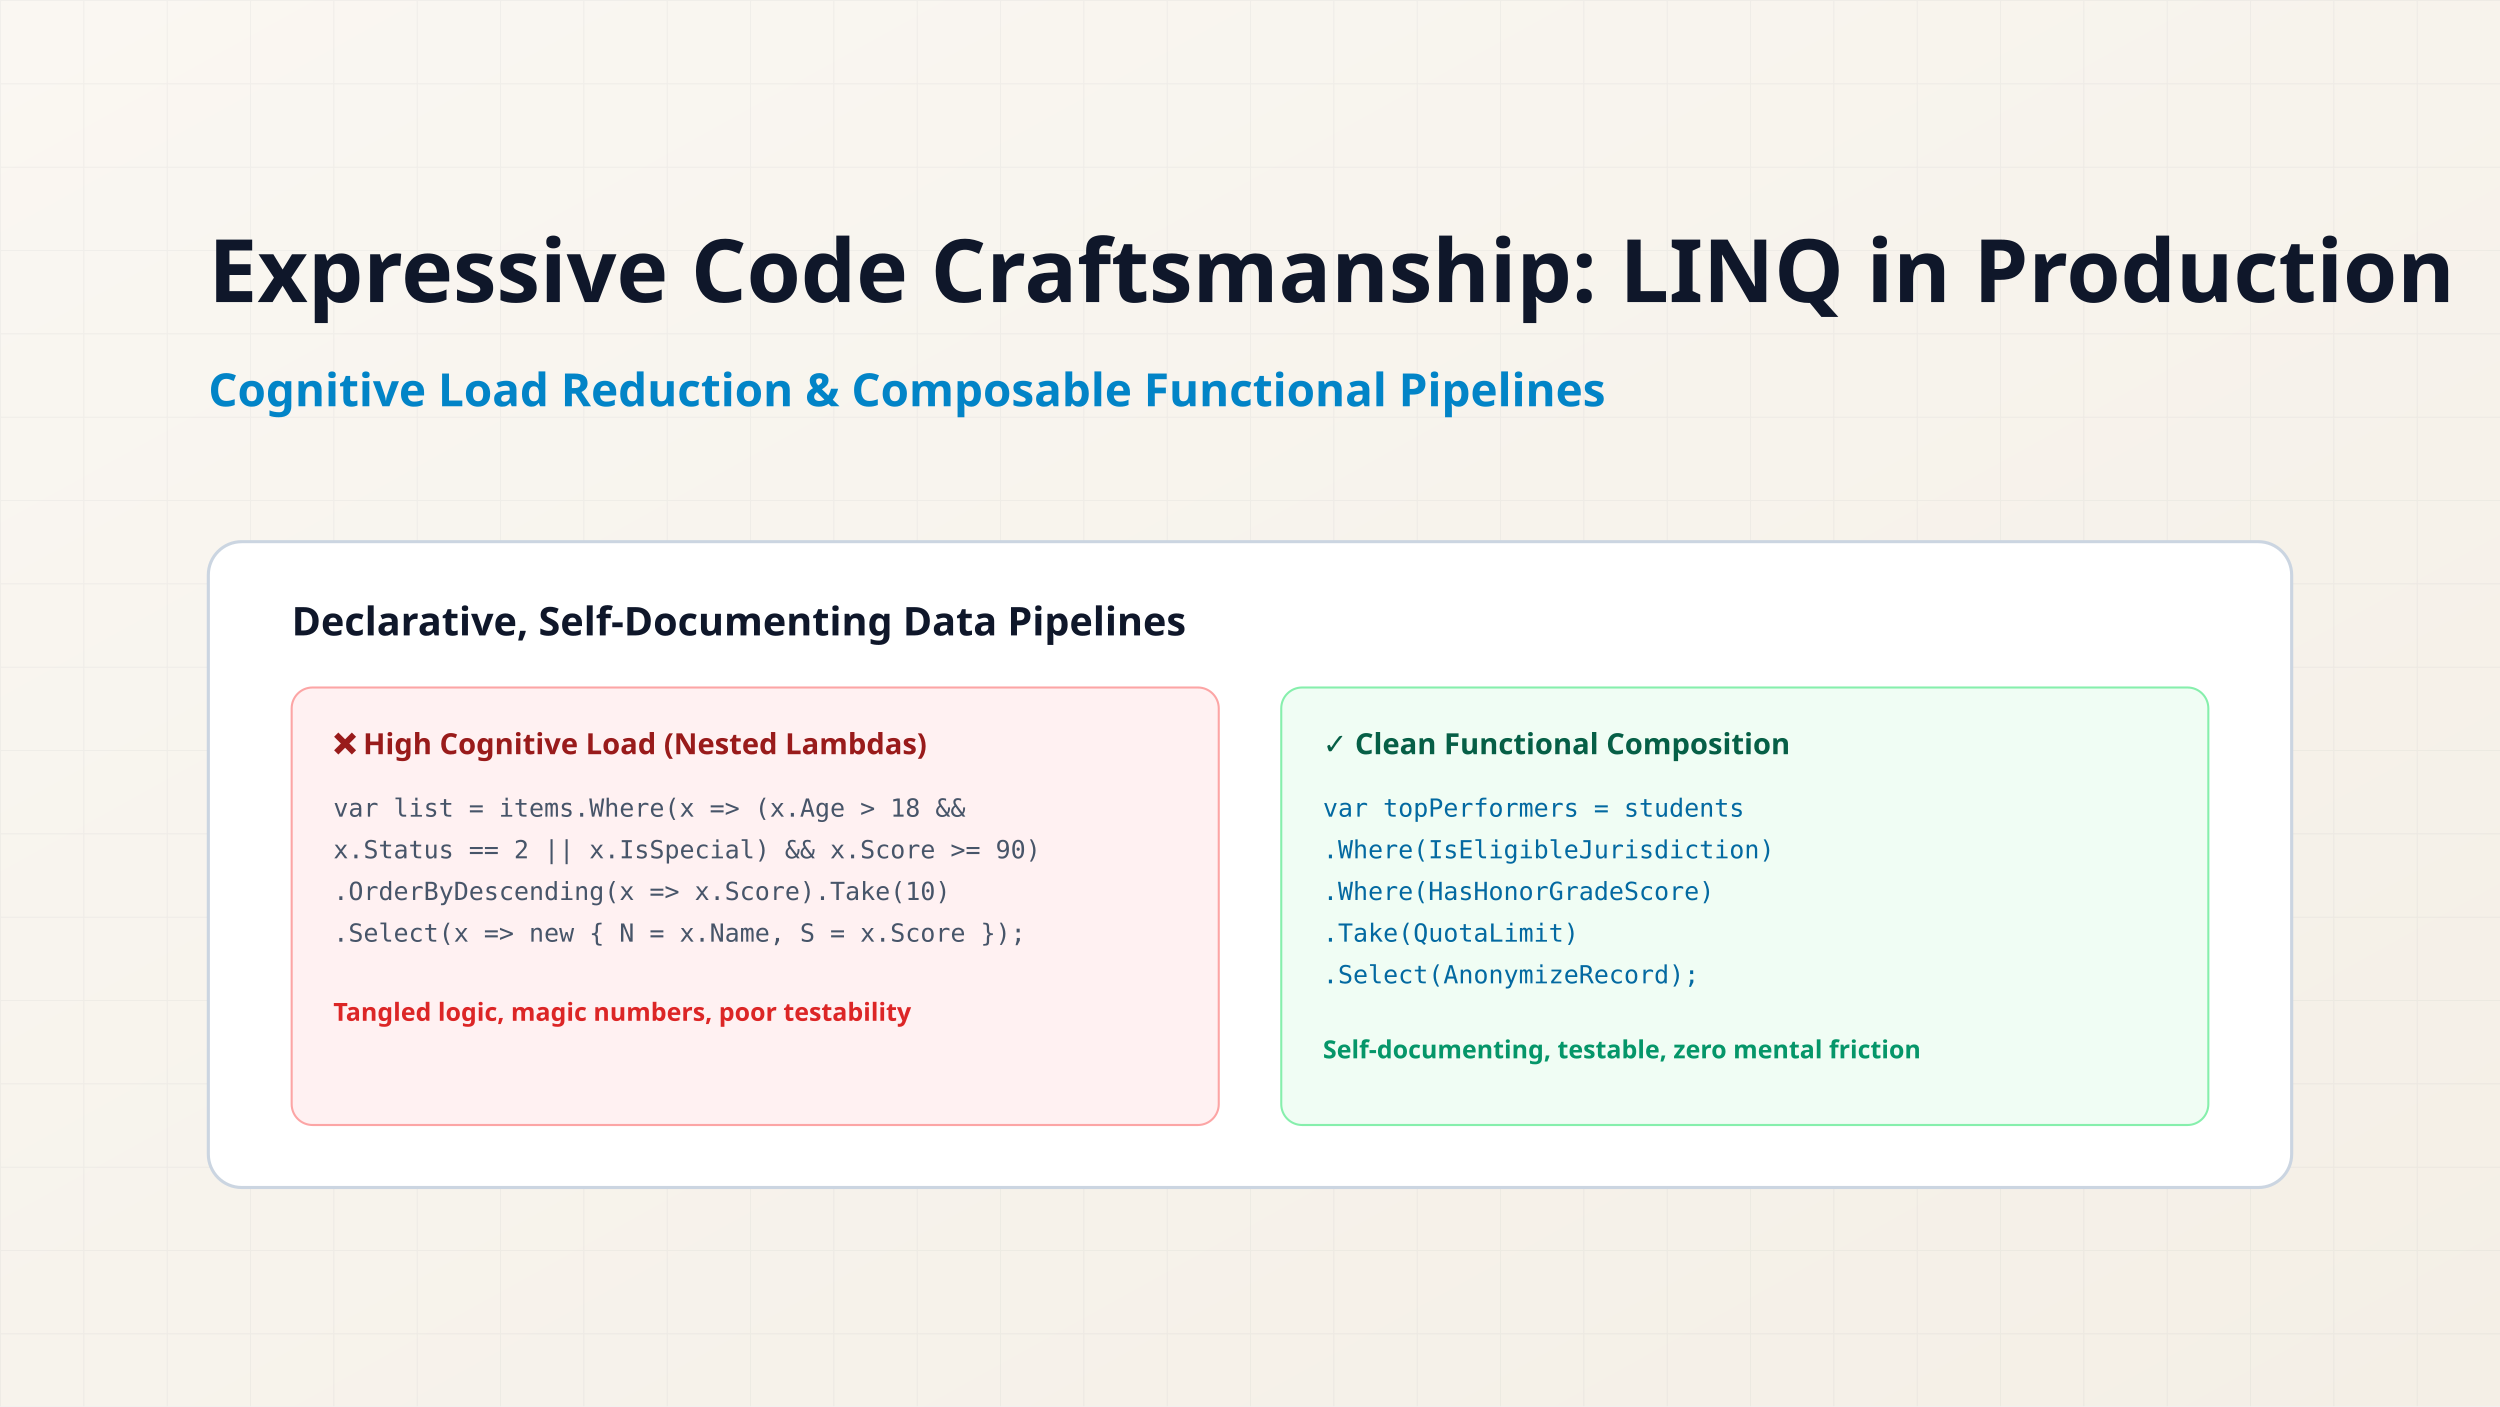
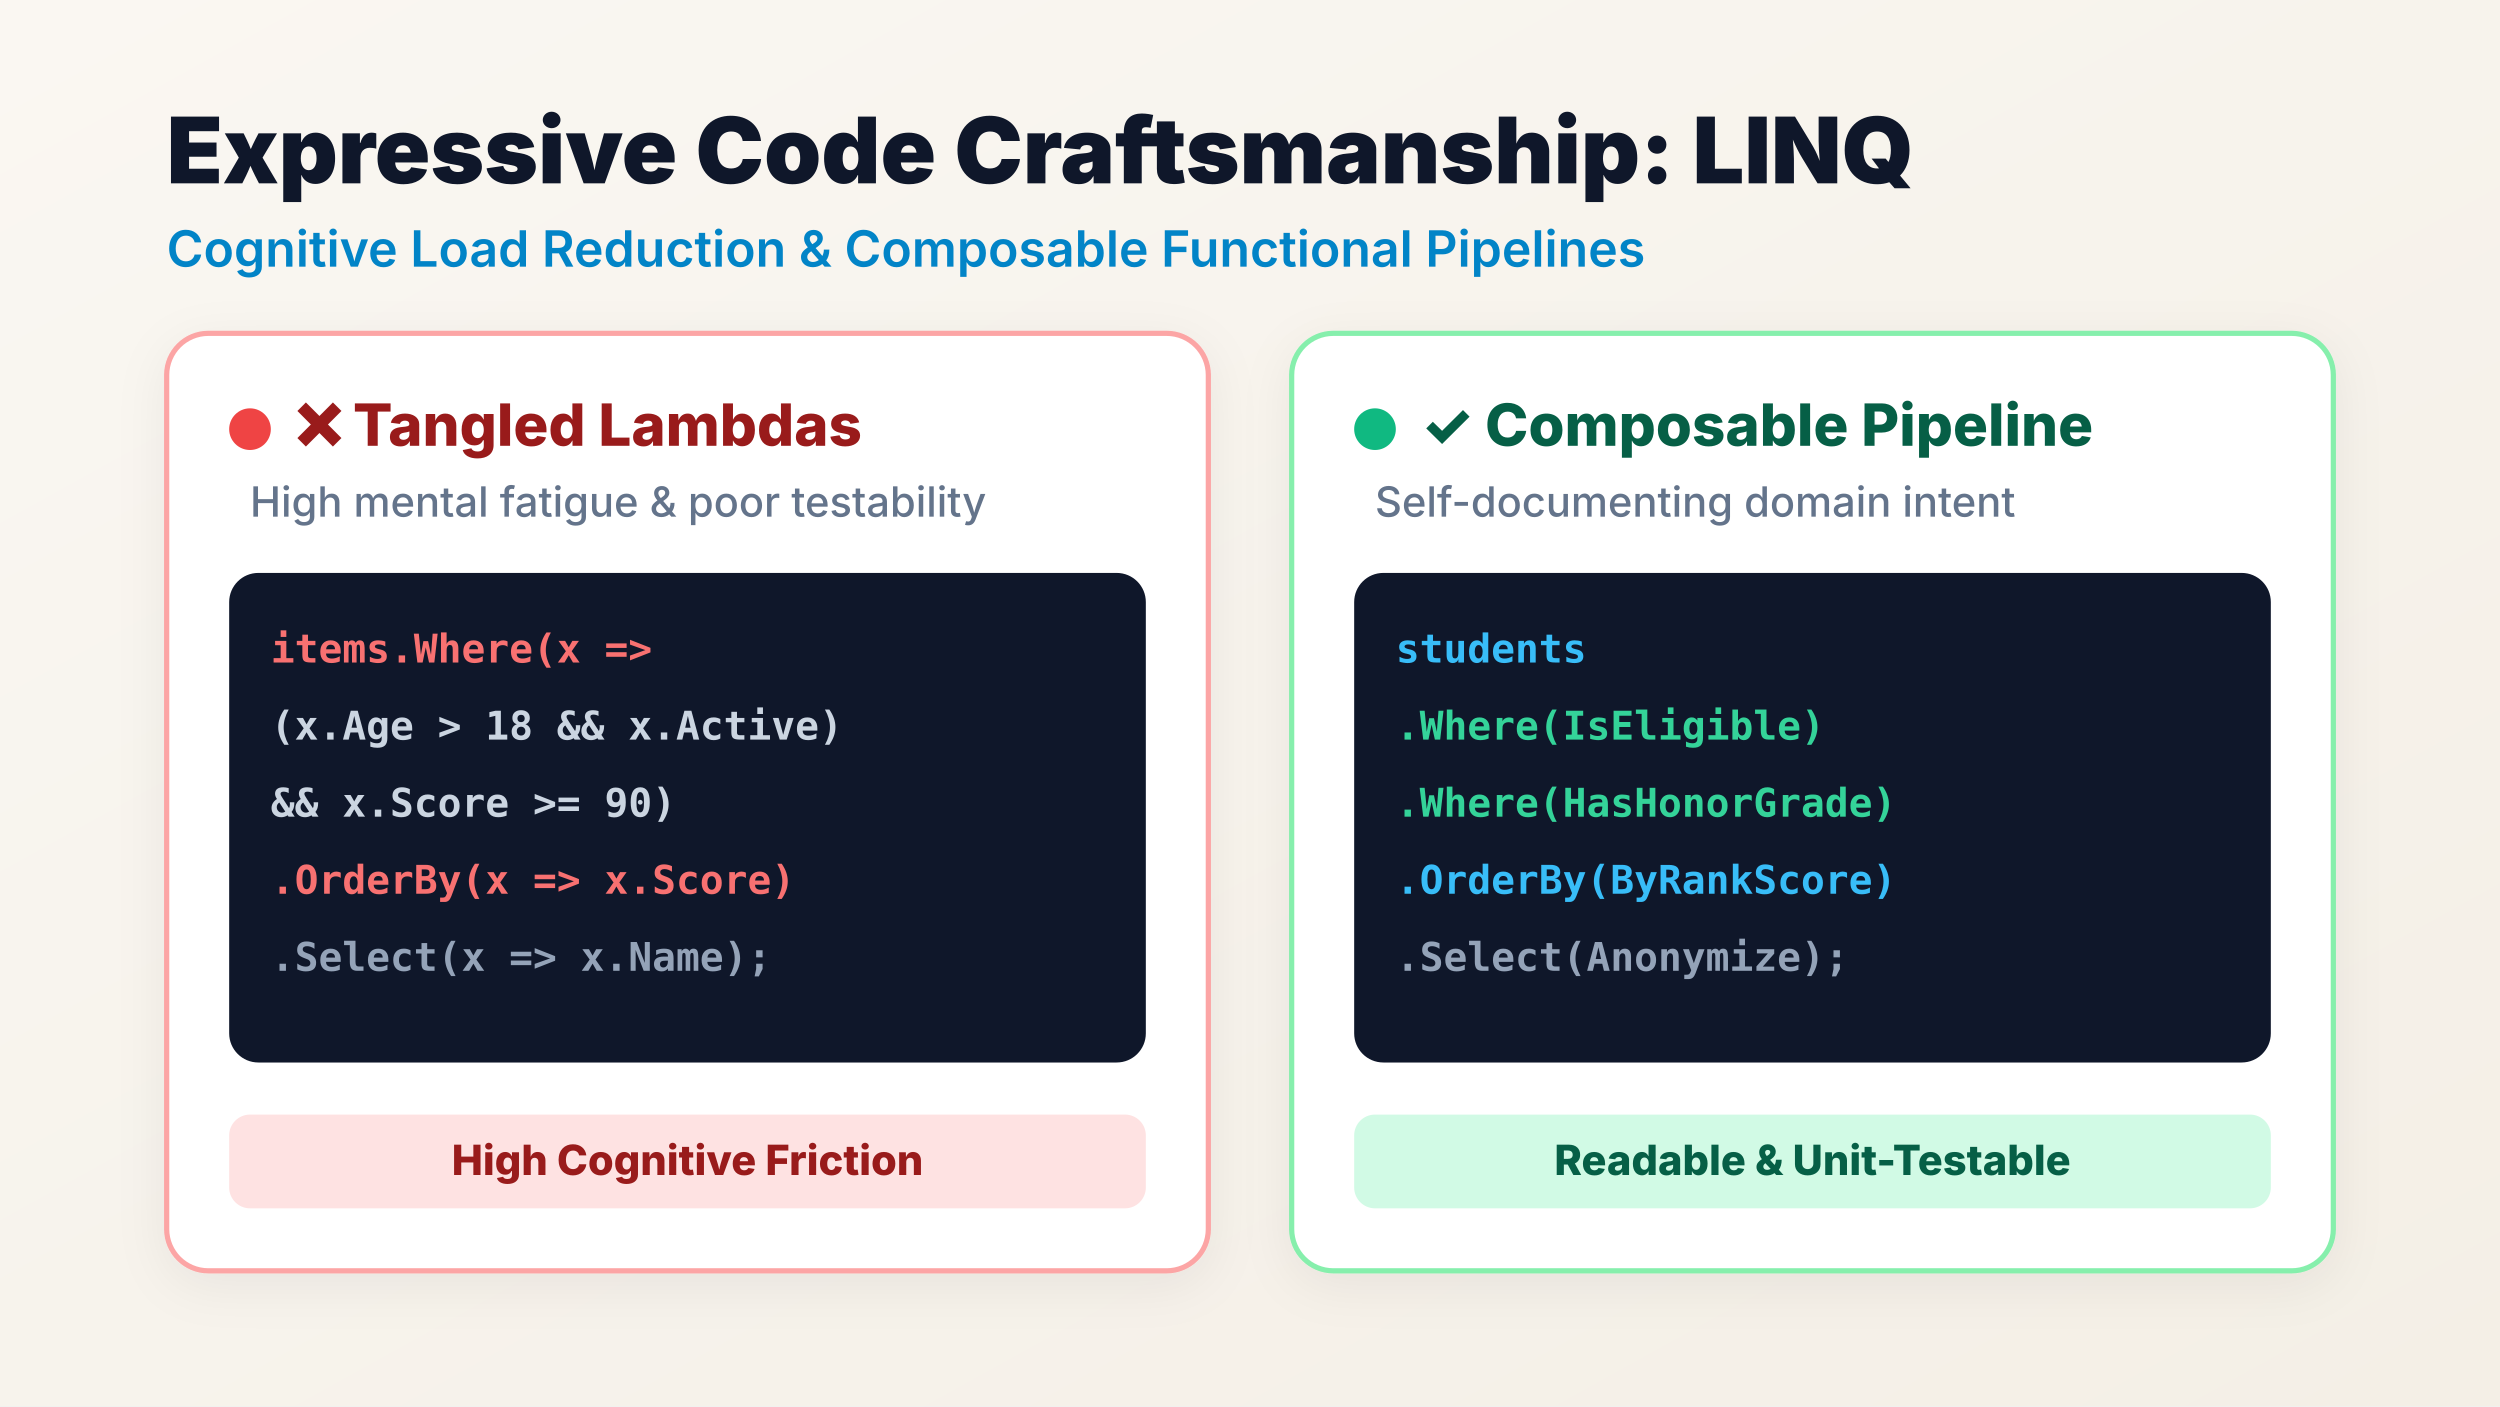
<svg xmlns="http://www.w3.org/2000/svg" viewBox="0 0 1200 675" width="1200" height="675">
  <defs>
    <linearGradient id="bg-cream5" x1="0%" y1="0%" x2="100%" y2="100%">
      <stop offset="0%" stop-color="#FAF7F2" />
      <stop offset="100%" stop-color="#F4EFE6" />
    </linearGradient>
+     <filter id="cardShadow" x="-10%" y="-10%" width="125%" height="125%">
+       <feDropShadow dx="0" dy="6" stdDeviation="12" flood-color="#0f172a" flood-opacity="0.06" />
+     </filter>
  </defs>
  <rect width="1200" height="675" fill="url(#bg-cream5)" />
-   <g opacity="0.04">
-     <pattern id="grid-linq" width="40" height="40" patternUnits="userSpaceOnUse">
-       <path d="M 40 0 L 0 0 0 40" fill="none" stroke="#1e293b" stroke-width="1" />
-     </pattern>
-     <rect width="1200" height="675" fill="url(#grid-linq)" />
+   <g transform="translate(80, 50)">
+     <text x="0" y="38" font-family="system-ui, -apple-system, sans-serif" font-weight="900" font-size="44" fill="#0f172a">Expressive Code Craftsmanship: LINQ</text>
+     <text x="0" y="78" font-family="system-ui, -apple-system, sans-serif" font-weight="600" font-size="24" fill="#0284c7">Cognitive Load Reduction &amp; Composable Functional Pipelines</text>
  </g>
-   <text x="100" y="145" font-family="system-ui, sans-serif" font-weight="800" font-size="42" fill="#0f172a">Expressive Code Craftsmanship: LINQ in Production</text>
-   <text x="100" y="195" font-family="system-ui, sans-serif" font-weight="600" font-size="22" fill="#0284c7">Cognitive Load Reduction &amp; Composable Functional Pipelines</text>
-   <g transform="translate(100, 260)">
-     <rect x="0" y="0" width="1000" height="310" rx="16" fill="#ffffff" stroke="#cbd5e1" stroke-width="1.5" />
-     <text x="40" y="45" font-family="system-ui, sans-serif" font-weight="700" font-size="19" fill="#0f172a">Declarative, Self-Documenting Data Pipelines</text>
-     <rect x="40" y="70" width="445" height="210" rx="10" fill="#fff1f2" stroke="#fca5a5" stroke-width="1" />
-     <text x="60" y="102" font-family="system-ui, sans-serif" font-weight="700" font-size="14" fill="#991b1b">❌ High Cognitive Load (Nested Lambdas)</text>
-     <text x="60" y="132" font-family="ui-monospace, monospace" font-size="12" fill="#475569">var list = items.Where(x =&gt; (x.Age &gt; 18 &amp;&amp;</text>
-     <text x="60" y="152" font-family="ui-monospace, monospace" font-size="12" fill="#475569">x.Status == 2 || x.IsSpecial) &amp;&amp; x.Score &gt;= 90)</text>
-     <text x="60" y="172" font-family="ui-monospace, monospace" font-size="12" fill="#475569">.OrderByDescending(x =&gt; x.Score).Take(10)</text>
-     <text x="60" y="192" font-family="ui-monospace, monospace" font-size="12" fill="#475569">.Select(x =&gt; new { N = x.Name, S = x.Score });</text>
-     <text x="60" y="230" font-family="system-ui, sans-serif" font-size="12" fill="#dc2626" font-weight="600">Tangled logic, magic numbers, poor testability</text>
-     <rect x="515" y="70" width="445" height="210" rx="10" fill="#f0fdf4" stroke="#86efac" stroke-width="1" />
-     <text x="535" y="102" font-family="system-ui, sans-serif" font-weight="700" font-size="14" fill="#065f46">✓ Clean Functional Composition</text>
-     <text x="535" y="132" font-family="ui-monospace, monospace" font-size="12" fill="#0369a1">var topPerformers = students</text>
-     <text x="535" y="152" font-family="ui-monospace, monospace" font-size="12" fill="#0369a1">    .Where(IsEligibleJurisdiction)</text>
-     <text x="535" y="172" font-family="ui-monospace, monospace" font-size="12" fill="#0369a1">    .Where(HasHonorGradeScore)</text>
-     <text x="535" y="192" font-family="ui-monospace, monospace" font-size="12" fill="#0369a1">    .Take(QuotaLimit)</text>
-     <text x="535" y="212" font-family="ui-monospace, monospace" font-size="12" fill="#0369a1">    .Select(AnonymizeRecord);</text>
-     <text x="535" y="248" font-family="system-ui, sans-serif" font-size="12" fill="#059669" font-weight="600">Self-documenting, testable, zero mental friction</text>
+   <g transform="translate(80, 160)">
+     <g transform="translate(0, 0)">
+       <rect x="0" y="0" width="500" height="450" rx="20" fill="#ffffff" stroke="#fca5a5" stroke-width="2.5" filter="url(#cardShadow)" />
+       <circle cx="40" cy="46" r="10" fill="#ef4444" />
+       <text x="62" y="54" font-family="system-ui, -apple-system, sans-serif" font-weight="800" font-size="28" fill="#991b1b">❌ Tangled Lambdas</text>
+       <text x="40" y="88" font-family="system-ui, -apple-system, sans-serif" font-size="20" font-weight="500" fill="#64748b">High mental fatigue &amp; poor testability</text>
+       <rect x="30" y="115" width="440" height="235" rx="14" fill="#0f172a" />
+       <text x="50" y="158" font-family="ui-monospace, monospace" font-size="19" font-weight="600" fill="#f87171">items.Where(x =&gt;</text>
+       <text x="50" y="195" font-family="ui-monospace, monospace" font-size="19" font-weight="600" fill="#cbd5e1">   (x.Age &gt; 18 &amp;&amp; x.Active)</text>
+       <text x="50" y="232" font-family="ui-monospace, monospace" font-size="19" font-weight="600" fill="#cbd5e1">   &amp;&amp; x.Score &gt;= 90)</text>
+       <text x="50" y="269" font-family="ui-monospace, monospace" font-size="19" font-weight="600" fill="#f87171">.OrderBy(x =&gt; x.Score)</text>
+       <text x="50" y="306" font-family="ui-monospace, monospace" font-size="19" font-weight="600" fill="#94a3b8">.Select(x =&gt; x.Name);</text>
+       <rect x="30" y="375" width="440" height="45" rx="10" fill="#fee2e2" />
+       <text x="250" y="404" text-anchor="middle" font-family="system-ui, -apple-system, sans-serif" font-size="20" font-weight="800" fill="#991b1b">High Cognitive Friction</text>
+     </g>
+     <g transform="translate(540, 0)">
+       <rect x="0" y="0" width="500" height="450" rx="20" fill="#ffffff" stroke="#86efac" stroke-width="2.5" filter="url(#cardShadow)" />
+       <circle cx="40" cy="46" r="10" fill="#10b981" />
+       <text x="62" y="54" font-family="system-ui, -apple-system, sans-serif" font-weight="800" font-size="28" fill="#065f46">✓ Composable Pipeline</text>
+       <text x="40" y="88" font-family="system-ui, -apple-system, sans-serif" font-size="20" font-weight="500" fill="#64748b">Self-documenting domain intent</text>
+       <rect x="30" y="115" width="440" height="235" rx="14" fill="#0f172a" />
+       <text x="50" y="158" font-family="ui-monospace, monospace" font-size="19" font-weight="600" fill="#38bdf8">students</text>
+       <text x="50" y="195" font-family="ui-monospace, monospace" font-size="19" font-weight="600" fill="#34d399">   .Where(IsEligible)</text>
+       <text x="50" y="232" font-family="ui-monospace, monospace" font-size="19" font-weight="600" fill="#34d399">   .Where(HasHonorGrade)</text>
+       <text x="50" y="269" font-family="ui-monospace, monospace" font-size="19" font-weight="600" fill="#38bdf8">   .OrderBy(ByRankScore)</text>
+       <text x="50" y="306" font-family="ui-monospace, monospace" font-size="19" font-weight="600" fill="#94a3b8">   .Select(Anonymize);</text>
+       <rect x="30" y="375" width="440" height="45" rx="10" fill="#d1fae5" />
+       <text x="250" y="404" text-anchor="middle" font-family="system-ui, -apple-system, sans-serif" font-size="20" font-weight="800" fill="#065f46">Readable &amp; Unit-Testable</text>
+     </g>
  </g>
</svg>
